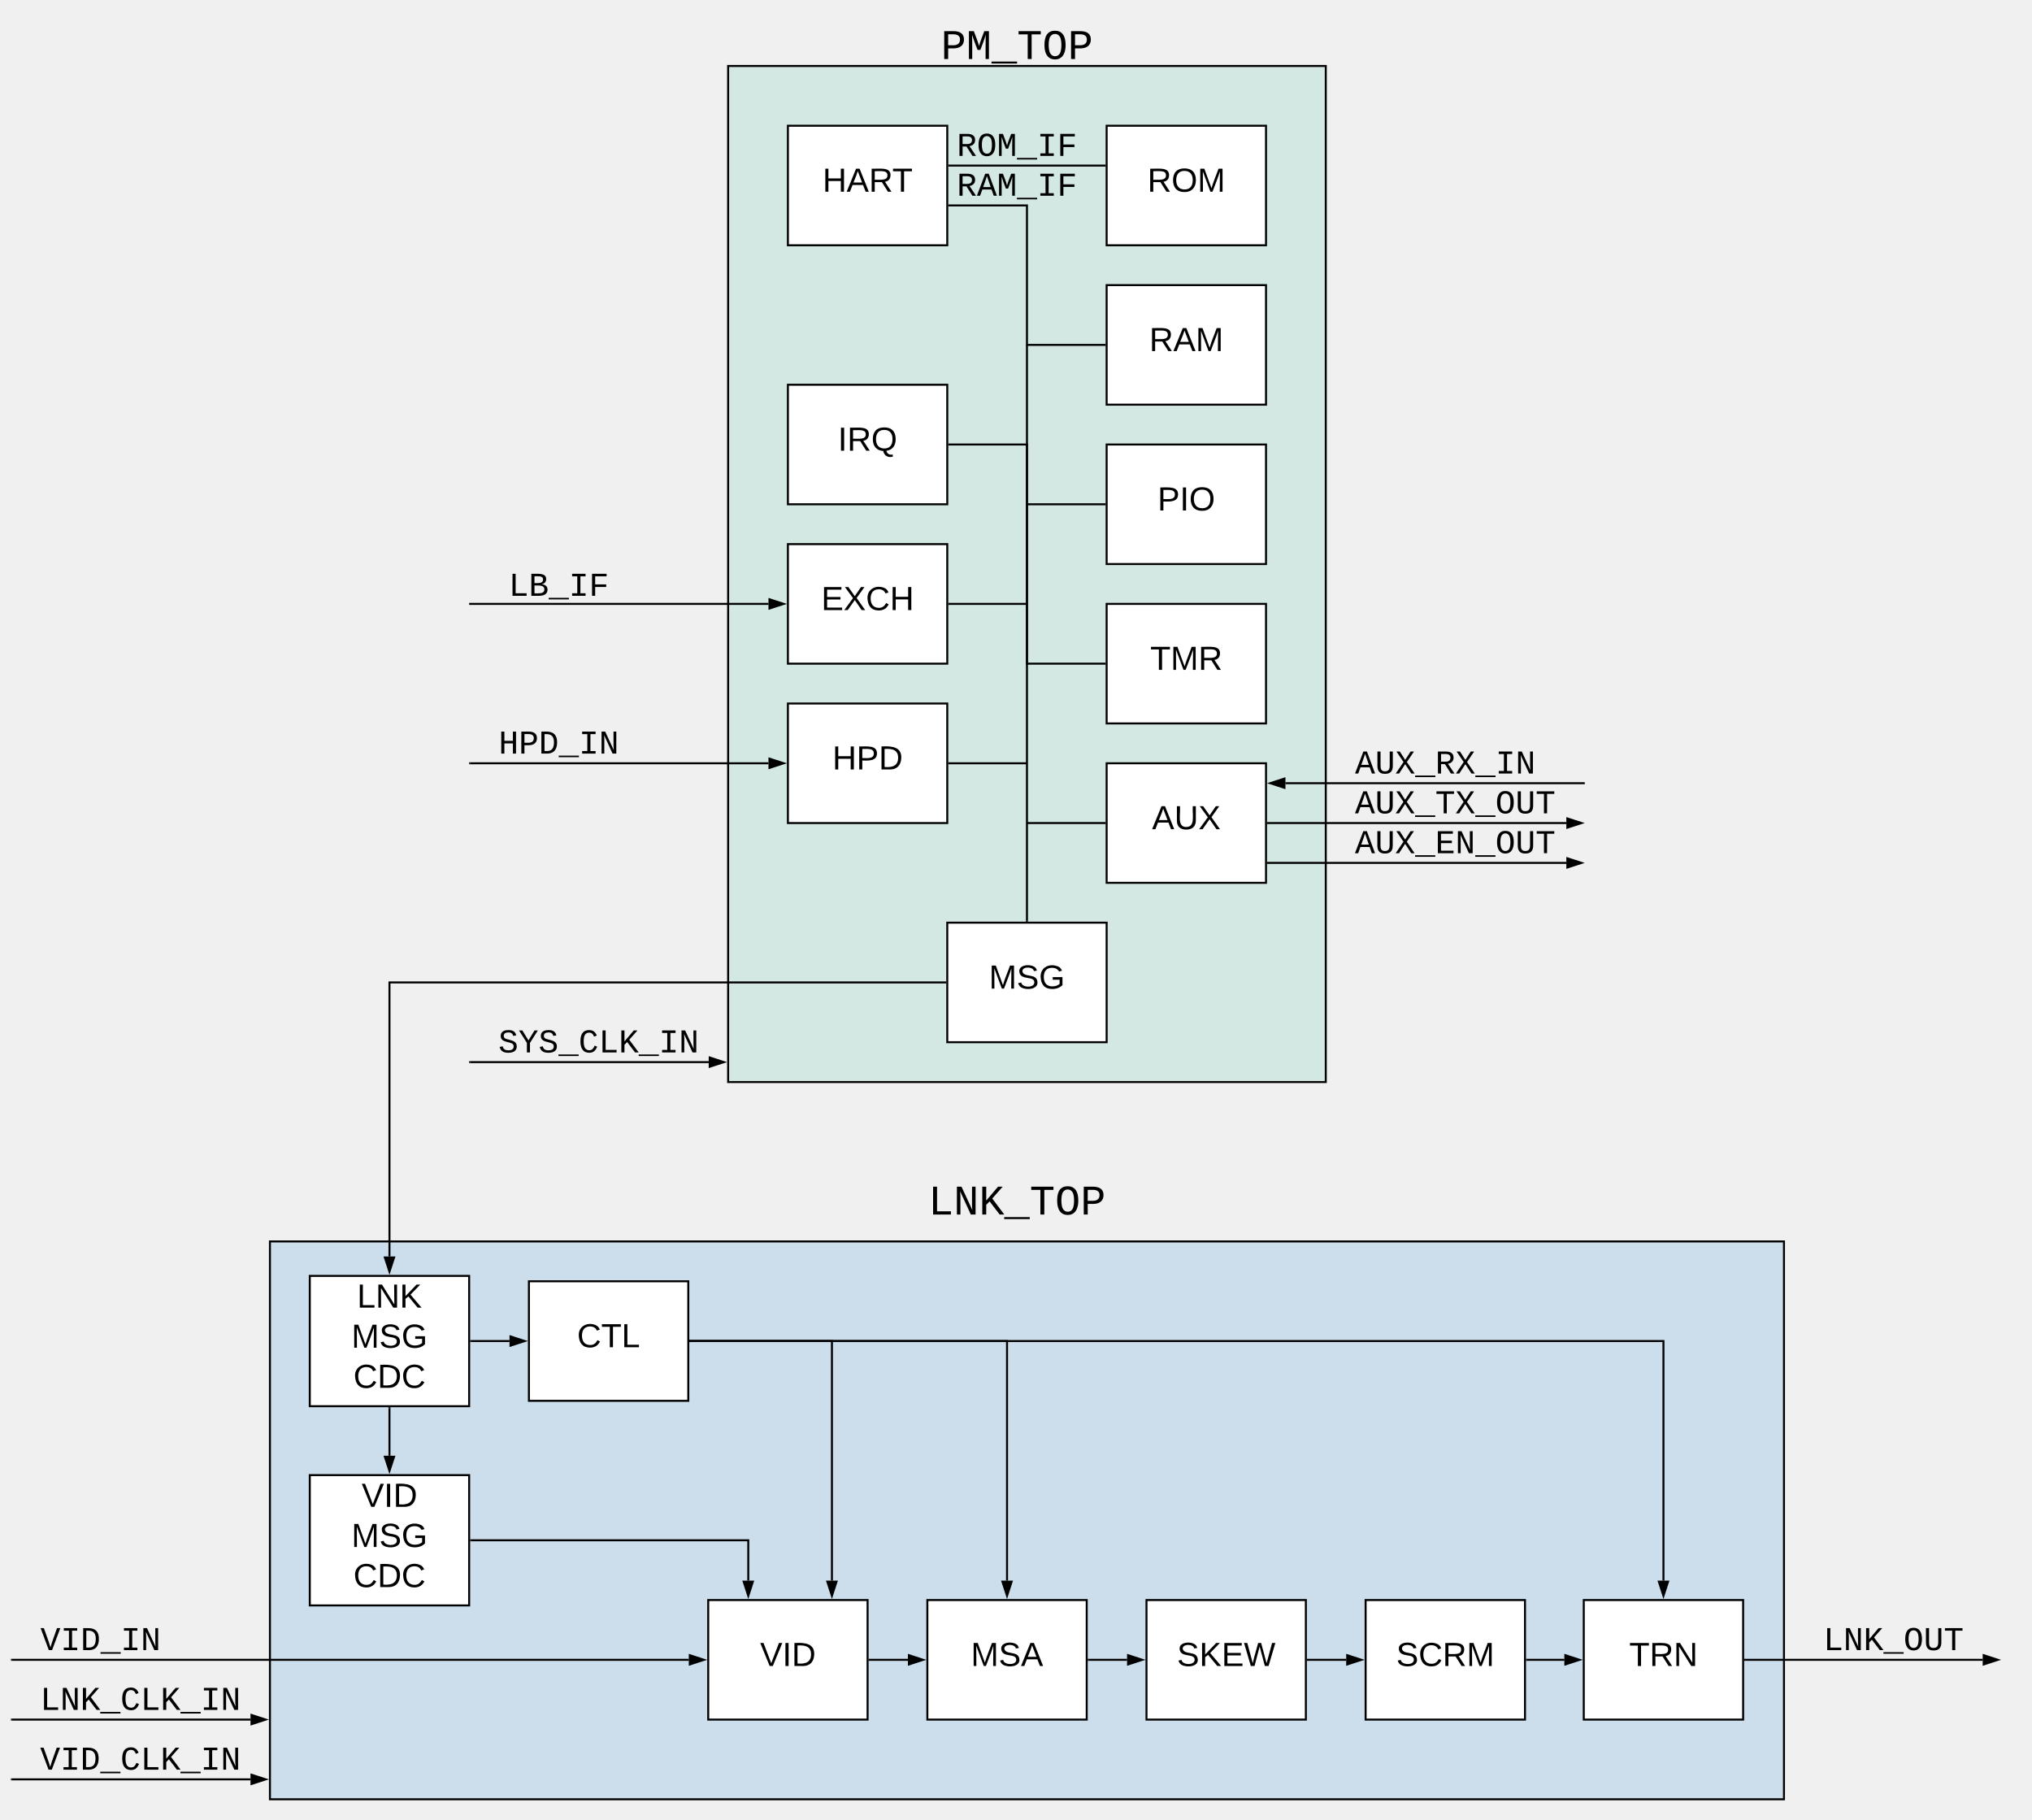
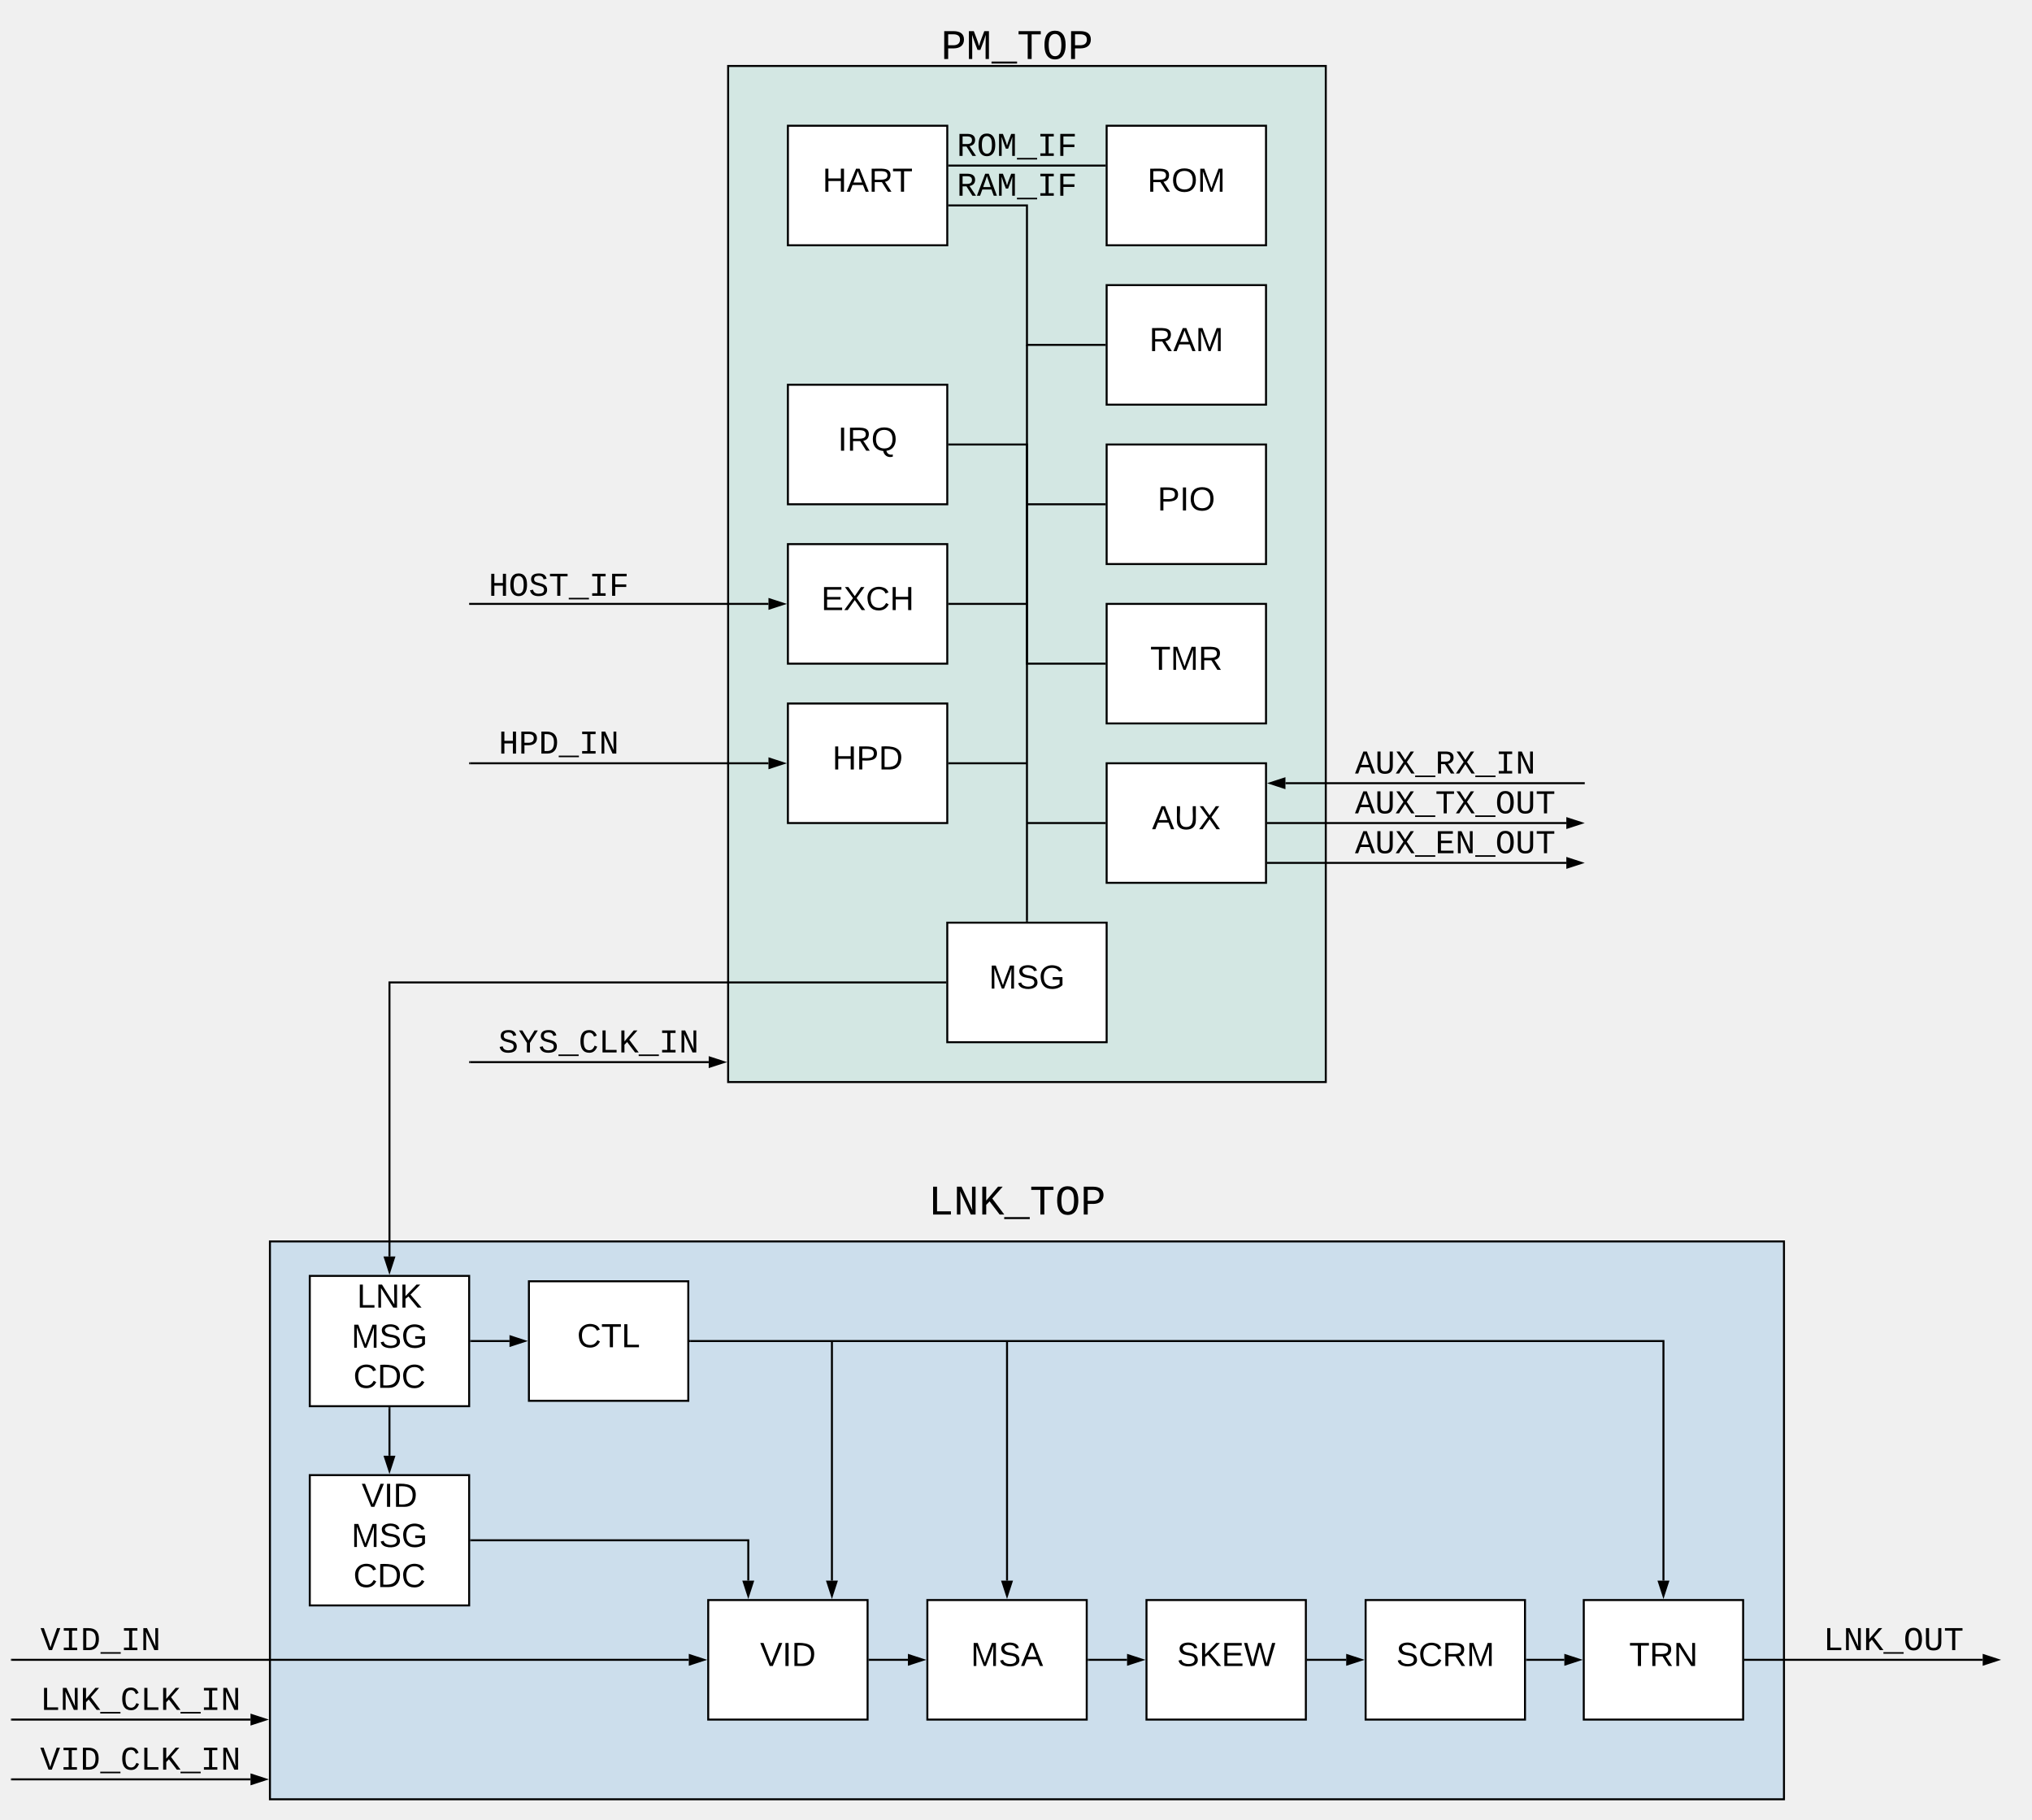
<svg xmlns="http://www.w3.org/2000/svg" xmlns:ns1="lucid" xmlns:xlink="http://www.w3.org/1999/xlink" width="2040" height="1826.22">
  <g transform="translate(171 -73.77778)" ns1:page-tab-id="0_0">
    <path d="M560 140h600v1020H560z" stroke="#000" stroke-width="2" fill="#99d5ca" fill-opacity=".33" />
    <path d="M620 200h160v120H620z" stroke="#000" stroke-width="2" fill="#fff" />
    <use xlink:href="#a" transform="matrix(1,0,0,1,625,205) translate(29.79321 61.21944)" />
    <path d="M940 200h160v120H940z" stroke="#000" stroke-width="2" fill="#fff" />
    <use xlink:href="#b" transform="matrix(1,0,0,1,945,205) translate(35.94506 61.21944)" />
    <path d="M782 240h156" stroke="#000" stroke-width="2" fill="none" />
    <path d="M782.03 241H781v-2h1.03zM939 241h-1.03v-2H939z" stroke="#000" stroke-width=".05" />
    <path d="M940 360h160v120H940z" stroke="#000" stroke-width="2" fill="#fff" />
    <use xlink:href="#c" transform="matrix(1,0,0,1,945,365) translate(37.80926 61.21944)" />
    <path d="M782 280h78v140h78" stroke="#000" stroke-width="2" fill="none" />
    <path d="M782.03 281H781v-2h1.03zM939 421h-1.03v-2H939z" stroke="#000" stroke-width=".05" />
    <path d="M940 520h160v120H940z" stroke="#000" stroke-width="2" fill="#fff" />
    <use xlink:href="#d" transform="matrix(1,0,0,1,945,525) translate(46.10494 61.21944)" />
    <path d="M860 421v577M860 421.03V420" stroke="#000" stroke-width="2" fill="none" />
    <path d="M861 999h-2v-1.03h2z" stroke="#000" stroke-width=".05" />
    <path d="M940 680h160v120H940z" stroke="#000" stroke-width="2" fill="#fff" />
    <use xlink:href="#e" transform="matrix(1,0,0,1,945,685) translate(38.78796 61.21944)" />
    <path d="M780 1000h160v120H780z" stroke="#000" stroke-width="2" fill="#fff" />
    <use xlink:href="#f" transform="matrix(1,0,0,1,785,1005) translate(36.83056 61.21944)" />
    <path d="M620 460h160v120H620z" stroke="#000" stroke-width="2" fill="#fff" />
    <use xlink:href="#g" transform="matrix(1,0,0,1,625,465) translate(45.21944 61.21944)" />
    <path d="M620 620h160v120H620z" stroke="#000" stroke-width="2" fill="#fff" />
    <use xlink:href="#h" transform="matrix(1,0,0,1,625,625) translate(28.48827 61.21944)" />
    <path d="M782 520h78v220h78" stroke="#000" stroke-width="2" fill="none" />
    <path d="M782.03 521H781v-2h1.03zM939 741h-1.03v-2H939z" stroke="#000" stroke-width=".05" />
    <path d="M861 580h77M861.03 580H860" stroke="#000" stroke-width="2" fill="none" />
    <path d="M939 581h-1.03v-2H939z" stroke="#000" stroke-width=".05" />
    <path d="M800 198.22h100v43.56H800z" stroke="#000" stroke-opacity="0" stroke-width="2" fill="#fff" fill-opacity="0" />
    <use xlink:href="#i" transform="matrix(1,0,0,1,805,203.2222) translate(-15.40983 27.06011)" />
    <path d="M800 238.22h100v43.56H800z" stroke="#000" stroke-opacity="0" stroke-width="2" fill="#fff" fill-opacity="0" />
    <use xlink:href="#j" transform="matrix(1,0,0,1,805,243.2222) translate(-15.40983 27.06011)" />
    <path d="M782 680h77" stroke="#000" stroke-width="2" fill="none" />
    <path d="M782.03 681H781v-2h1.03z" stroke="#000" stroke-width=".05" />
    <path d="M858.97 680H860" stroke="#000" stroke-width="2" fill="none" />
    <path d="M800 93.78h100v52.44H800z" stroke="#000" stroke-opacity="0" stroke-width="2" fill="#fff" fill-opacity="0" />
    <use xlink:href="#k" transform="matrix(1,0,0,1,805,98.77778) translate(-31.41243 34.22504)" />
    <path d="M800 1253.78h100v52.44H800z" stroke="#000" stroke-opacity="0" stroke-width="2" fill="#fff" fill-opacity="0" />
    <use xlink:href="#l" transform="matrix(1,0,0,1,805,1258.778) translate(-44.14784 34.22504)" />
    <path d="M301 680h299.5M301.03 680H300" stroke="#000" stroke-width="2" fill="none" />
    <path d="M615.76 680l-14.26 4.64v-9.28z" stroke="#000" stroke-width="2" />
    <path d="M340 639.82h100v43.56H340z" stroke="#000" stroke-opacity="0" stroke-width="2" fill="#fff" fill-opacity="0" />
-     <use xlink:href="#m" transform="matrix(1,0,0,1,345,644.8222) translate(-5.341526 27.06011)" />
+     <use xlink:href="#m" transform="matrix(1,0,0,1,345,644.8222) translate(-25.47814 27.06011)" />
    <path d="M600.5 840H301" stroke="#000" stroke-width="2" fill="none" />
    <path d="M615.76 840l-14.26 4.64v-9.28z" stroke="#000" stroke-width="2" />
    <path d="M301.03 840H300" stroke="#000" stroke-width="2" fill="none" />
    <path d="M340 798.22h100v43.56H340z" stroke="#000" stroke-opacity="0" stroke-width="2" fill="#fff" fill-opacity="0" />
    <use xlink:href="#n" transform="matrix(1,0,0,1,345,803.2222) translate(-15.40983 27.06011)" />
    <path d="M1419 860h-299.5M1418.97 860h1.03" stroke="#000" stroke-width="2" fill="none" />
    <path d="M1104.24 860l14.26-4.64v9.28z" stroke="#000" stroke-width="2" />
    <path d="M1230 818.22h100v43.56h-100z" stroke="#000" stroke-opacity="0" stroke-width="2" fill="#fff" fill-opacity="0" />
    <use xlink:href="#o" transform="matrix(1,0,0,1,1235,823.2222) translate(-45.61475 27.06011)" />
    <path d="M1401.5 900H1102" stroke="#000" stroke-width="2" fill="none" />
    <path d="M1416.76 900l-14.26 4.64v-9.28z" stroke="#000" stroke-width="2" />
    <path d="M1102.03 901H1101v-2h1.03z" stroke="#000" stroke-width=".05" />
    <path d="M1240 858.22h100v43.56h-100z" stroke="#000" stroke-opacity="0" stroke-width="2" fill="#fff" fill-opacity="0" />
    <use xlink:href="#p" transform="matrix(1,0,0,1,1245,863.2222) translate(-55.68305 27.06011)" />
    <path d="M1401.5 940H1102" stroke="#000" stroke-width="2" fill="none" />
    <path d="M1416.76 940l-14.26 4.64v-9.28z" stroke="#000" stroke-width="2" />
    <path d="M1102.03 941H1101v-2h1.03z" stroke="#000" stroke-width=".05" />
    <path d="M1240 898.22h100v43.56h-100z" stroke="#000" stroke-opacity="0" stroke-width="2" fill="#fff" fill-opacity="0" />
    <use xlink:href="#q" transform="matrix(1,0,0,1,1245,903.2222) translate(-55.68305 27.06011)" />
    <path d="M940 840h160v120H940z" stroke="#000" stroke-width="2" fill="#fff" />
    <use xlink:href="#r" transform="matrix(1,0,0,1,945,845) translate(40.55895 61.21944)" />
    <path d="M620 780h160v120H620z" stroke="#000" stroke-width="2" fill="#fff" />
    <use xlink:href="#s" transform="matrix(1,0,0,1,625,785) translate(39.67346 61.21944)" />
    <path d="M861 900h77M861.03 900H860" stroke="#000" stroke-width="2" fill="none" />
    <path d="M939 901h-1.03v-2H939z" stroke="#000" stroke-width=".05" />
    <path d="M782 840h77" stroke="#000" stroke-width="2" fill="none" />
    <path d="M782.03 841H781v-2h1.03z" stroke="#000" stroke-width=".05" />
    <path d="M858.97 840H860" stroke="#000" stroke-width="2" fill="none" />
    <path d="M100 1320h1520v560H100z" stroke="#000" stroke-width="2" fill="#83bbe5" fill-opacity=".33" />
    <path d="M1419 1680h160v120h-160z" stroke="#000" stroke-width="2" fill="#fff" />
    <use xlink:href="#t" transform="matrix(1,0,0,1,1424,1685) translate(40.65216 61.21944)" />
    <path d="M1362 1740h37.5" stroke="#000" stroke-width="2" fill="none" />
    <path d="M1362.03 1741H1361v-2h1.03z" stroke="#000" stroke-width=".05" />
    <path d="M1414.76 1740l-14.26 4.64v-9.28z" stroke="#000" stroke-width="2" />
    <path d="M1581 1740h238.5" stroke="#000" stroke-width="2" fill="none" />
    <path d="M1581.03 1741H1580v-2h1.03z" stroke="#000" stroke-width=".05" />
    <path d="M1834.76 1740l-14.26 4.64v-9.28z" stroke="#000" stroke-width="2" />
    <path d="M1200 1680h160v120h-160z" stroke="#000" stroke-width="2" fill="#fff" />
    <use xlink:href="#u" transform="matrix(1,0,0,1,1205,1685) translate(25.73858 61.21944)" />
    <path d="M980 1680h160v120H980z" stroke="#000" stroke-width="2" fill="#fff" />
    <use xlink:href="#v" transform="matrix(1,0,0,1,985,1685) translate(25.64537 61.21944)" />
    <path d="M1142 1740h38.5" stroke="#000" stroke-width="2" fill="none" />
    <path d="M1142.03 1741H1141v-2h1.03z" stroke="#000" stroke-width=".05" />
    <path d="M1195.76 1740l-14.26 4.64v-9.28z" stroke="#000" stroke-width="2" />
    <path d="M760 1680h160v120H760z" stroke="#000" stroke-width="2" fill="#fff" />
    <use xlink:href="#w" transform="matrix(1,0,0,1,765,1685) translate(38.69475 61.21944)" />
    <path d="M922 1740h38.5" stroke="#000" stroke-width="2" fill="none" />
    <path d="M922.03 1741H921v-2h1.03z" stroke="#000" stroke-width=".05" />
    <path d="M975.76 1740l-14.26 4.64v-9.28z" stroke="#000" stroke-width="2" />
    <path d="M540 1680h160v120H540z" stroke="#000" stroke-width="2" fill="#fff" />
    <use xlink:href="#x" transform="matrix(1,0,0,1,545,1685) translate(47.08364 61.21944)" />
    <path d="M702 1740h38.5" stroke="#000" stroke-width="2" fill="none" />
    <path d="M702.03 1741H701v-2h1.03z" stroke="#000" stroke-width=".05" />
    <path d="M755.76 1740l-14.26 4.64v-9.28z" stroke="#000" stroke-width="2" />
    <path d="M360 1360h160v120H360z" stroke="#000" stroke-width="2" fill="#fff" />
    <use xlink:href="#y" transform="matrix(1,0,0,1,365,1365) translate(43.40185 61.21944)" />
    <path d="M140 1354.6h160v130.8H140z" stroke="#000" stroke-width="2" fill="#fff" />
    <use xlink:href="#z" transform="matrix(1,0,0,1,145,1359.6) translate(42.42315 26.84444)" />
    <use xlink:href="#A" transform="matrix(1,0,0,1,145,1359.6) translate(36.83056 67.11111)" />
    <use xlink:href="#B" transform="matrix(1,0,0,1,145,1359.6) translate(38.78796 107.3778)" />
    <path d="M302 1420h38.5" stroke="#000" stroke-width="2" fill="none" />
    <path d="M302.03 1421H301v-2h1.03z" stroke="#000" stroke-width=".05" />
    <path d="M355.76 1420l-14.26 4.64v-9.28z" stroke="#000" stroke-width="2" />
    <path d="M140 1554.6h160v130.8H140z" stroke="#000" stroke-width="2" fill="#fff" />
    <use xlink:href="#C" transform="matrix(1,0,0,1,145,1559.6) translate(47.08364 26.84444)" />
    <use xlink:href="#A" transform="matrix(1,0,0,1,145,1559.6) translate(36.83056 67.11111)" />
    <use xlink:href="#B" transform="matrix(1,0,0,1,145,1559.6) translate(38.78796 107.3778)" />
-     <path d="M522 1420h142.2v240.5" stroke="#000" stroke-width="2" fill="none" />
-     <path d="M522.03 1421H521v-2h1.03z" stroke="#000" stroke-width=".05" />
+     <path d="M664.2 1421v239.5M664.2 1421.03V1420" stroke="#000" stroke-width="2" fill="none" />
    <path d="M664.2 1675.76l-4.63-14.26h9.27z" stroke="#000" stroke-width="2" />
-     <path d="M840 1660.5V1420H522" stroke="#000" stroke-width="2" fill="none" />
+     <path d="M840 1660.5V1421" stroke="#000" stroke-width="2" fill="none" />
    <path d="M840 1675.76l-4.64-14.26h9.28z" stroke="#000" stroke-width="2" />
-     <path d="M522.03 1421H521v-2h1.03z" stroke="#000" stroke-width=".05" />
-     <path d="M1499 1660.5V1420H522" stroke="#000" stroke-width="2" fill="none" />
+     <path d="M840 1421.03V1420M1499 1660.5V1420H522" stroke="#000" stroke-width="2" fill="none" />
    <path d="M1499 1675.76l-4.64-14.26h9.28z" stroke="#000" stroke-width="2" />
    <path d="M522.03 1421H521v-2h1.03z" stroke="#000" stroke-width=".05" />
    <path d="M302 1620h278.23v40.5" stroke="#000" stroke-width="2" fill="none" />
    <path d="M302.03 1621H301v-2h1.03z" stroke="#000" stroke-width=".05" />
    <path d="M580.23 1675.76l-4.64-14.26h9.26z" stroke="#000" stroke-width="2" />
    <path d="M778 1060H220v275.1" stroke="#000" stroke-width="2" fill="none" />
    <path d="M779 1061h-1.03v-2H779z" stroke="#000" stroke-width=".05" />
    <path d="M220 1350.36l-4.64-14.26h9.28z" stroke="#000" stroke-width="2" />
    <path d="M220 1487.4v47.7" stroke="#000" stroke-width="2" fill="none" />
    <path d="M221 1487.43h-2v-1.03h2z" stroke="#000" stroke-width=".05" />
    <path d="M220 1550.36l-4.64-14.26h9.28z" stroke="#000" stroke-width="2" />
    <path d="M1680 1698.22h100v43.56h-100z" stroke="#000" stroke-opacity="0" stroke-width="2" fill="#fff" fill-opacity="0" />
    <use xlink:href="#D" transform="matrix(1,0,0,1,1685,1703.222) translate(-25.47814 27.06011)" />
    <path d="M520.5 1740H-159" stroke="#000" stroke-width="2" fill="none" />
    <path d="M535.76 1740l-14.26 4.64v-9.28z" stroke="#000" stroke-width="2" />
    <path d="M-158.97 1740H-160" stroke="#000" stroke-width="2" fill="none" />
    <path d="M-120 1698.22h100v43.56h-100z" stroke="#000" stroke-opacity="0" stroke-width="2" fill="#fff" fill-opacity="0" />
    <use xlink:href="#E" transform="matrix(1,0,0,1,-115,1703.222) translate(-15.40983 27.06011)" />
    <path d="M80.5 1800H-159" stroke="#000" stroke-width="2" fill="none" />
    <path d="M95.76 1800l-14.26 4.64v-9.28z" stroke="#000" stroke-width="2" />
    <path d="M-158.97 1800H-160M80.5 1860H-159" stroke="#000" stroke-width="2" fill="none" />
    <path d="M95.76 1860l-14.26 4.64v-9.28z" stroke="#000" stroke-width="2" />
    <path d="M-158.97 1860H-160" stroke="#000" stroke-width="2" fill="none" />
    <path d="M-80 1758.22H20v43.56H-80z" stroke="#000" stroke-opacity="0" stroke-width="2" fill="#fff" fill-opacity="0" />
    <use xlink:href="#F" transform="matrix(1,0,0,1,-75,1763.222) translate(-55.68305 27.06011)" />
    <path d="M-80 1818.22H20v43.56H-80z" stroke="#000" stroke-opacity="0" stroke-width="2" fill="#fff" fill-opacity="0" />
    <use xlink:href="#G" transform="matrix(1,0,0,1,-75,1823.222) translate(-55.68305 27.06011)" />
    <path d="M540.5 1140H301" stroke="#000" stroke-width="2" fill="none" />
    <path d="M555.76 1140l-14.26 4.64v-9.28z" stroke="#000" stroke-width="2" />
    <path d="M301.03 1140H300" stroke="#000" stroke-width="2" fill="none" />
    <path d="M380 1098.22h100v43.56H380z" stroke="#000" stroke-opacity="0" stroke-width="2" fill="#fff" fill-opacity="0" />
    <g>
      <use xlink:href="#H" transform="matrix(1,0,0,1,385,1103.222) translate(-55.68305 27.06011)" />
    </g>
    <defs>
      <path d="M197 0v-115H63V0H30v-248h33v105h134v-105h34V0h-34" id="I" />
      <path d="M205 0l-28-72H64L36 0H1l101-248h38L239 0h-34zm-38-99l-47-123c-12 45-31 82-46 123h93" id="J" />
      <path d="M233-177c-1 41-23 64-60 70L243 0h-38l-65-103H63V0H30v-248c88 3 205-21 203 71zM63-129c60-2 137 13 137-47 0-61-80-42-137-45v92" id="K" />
      <path d="M127-220V0H93v-220H8v-28h204v28h-85" id="L" />
      <g id="a">
        <use transform="matrix(0.09320988,0,0,0.09320988,0,0)" xlink:href="#I" />
        <use transform="matrix(0.09320988,0,0,0.09320988,24.14136,0)" xlink:href="#J" />
        <use transform="matrix(0.09320988,0,0,0.09320988,46.51173,0)" xlink:href="#K" />
        <use transform="matrix(0.09320988,0,0,0.09320988,70.00062,0)" xlink:href="#L" />
      </g>
      <path d="M140-251c81 0 123 46 123 126C263-46 219 4 140 4 59 4 17-45 17-125s42-126 123-126zm0 227c63 0 89-41 89-101s-29-99-89-99c-61 0-89 39-89 99S79-25 140-24" id="M" />
      <path d="M240 0l2-218c-23 76-54 145-80 218h-23L58-218 59 0H30v-248h44l77 211c21-75 51-140 76-211h43V0h-30" id="N" />
      <g id="b">
        <use transform="matrix(0.09320988,0,0,0.09320988,0,0)" xlink:href="#K" />
        <use transform="matrix(0.09320988,0,0,0.09320988,24.14136,0)" xlink:href="#M" />
        <use transform="matrix(0.09320988,0,0,0.09320988,50.24012,0)" xlink:href="#N" />
      </g>
      <g id="c">
        <use transform="matrix(0.09320988,0,0,0.09320988,0,0)" xlink:href="#K" />
        <use transform="matrix(0.09320988,0,0,0.09320988,24.14136,0)" xlink:href="#J" />
        <use transform="matrix(0.09320988,0,0,0.09320988,46.51173,0)" xlink:href="#N" />
      </g>
      <path d="M30-248c87 1 191-15 191 75 0 78-77 80-158 76V0H30v-248zm33 125c57 0 124 11 124-50 0-59-68-47-124-48v98" id="O" />
      <path d="M33 0v-248h34V0H33" id="P" />
      <g id="d">
        <use transform="matrix(0.09320988,0,0,0.09320988,0,0)" xlink:href="#O" />
        <use transform="matrix(0.09320988,0,0,0.09320988,22.37037,0)" xlink:href="#P" />
        <use transform="matrix(0.09320988,0,0,0.09320988,31.69136,0)" xlink:href="#M" />
      </g>
      <g id="e">
        <use transform="matrix(0.09320988,0,0,0.09320988,0,0)" xlink:href="#L" />
        <use transform="matrix(0.09320988,0,0,0.09320988,20.41296,0)" xlink:href="#N" />
        <use transform="matrix(0.09320988,0,0,0.09320988,48.28272,0)" xlink:href="#K" />
      </g>
      <path d="M185-189c-5-48-123-54-124 2 14 75 158 14 163 119 3 78-121 87-175 55-17-10-28-26-33-46l33-7c5 56 141 63 141-1 0-78-155-14-162-118-5-82 145-84 179-34 5 7 8 16 11 25" id="Q" />
      <path d="M143 4C61 4 22-44 18-125c-5-107 100-154 193-111 17 8 29 25 37 43l-32 9c-13-25-37-40-76-40-61 0-88 39-88 99 0 61 29 100 91 101 35 0 62-11 79-27v-45h-74v-28h105v86C228-13 192 4 143 4" id="R" />
      <g id="f">
        <use transform="matrix(0.09320988,0,0,0.09320988,0,0)" xlink:href="#N" />
        <use transform="matrix(0.09320988,0,0,0.09320988,27.86975,0)" xlink:href="#Q" />
        <use transform="matrix(0.09320988,0,0,0.09320988,50.24012,0)" xlink:href="#R" />
      </g>
      <path d="M140-251c81 0 123 46 123 126C263-53 228-8 163 1c7 30 30 48 69 40v23c-55 16-95-15-103-61C56-3 17-48 17-125c0-80 42-126 123-126zm0 227c63 0 89-41 89-101s-29-99-89-99c-61 0-89 39-89 99S79-25 140-24" id="S" />
      <g id="g">
        <use transform="matrix(0.09320988,0,0,0.09320988,0,0)" xlink:href="#P" />
        <use transform="matrix(0.09320988,0,0,0.09320988,9.320988,0)" xlink:href="#K" />
        <use transform="matrix(0.09320988,0,0,0.09320988,33.46235,0)" xlink:href="#S" />
      </g>
      <path d="M30 0v-248h187v28H63v79h144v27H63v87h162V0H30" id="T" />
      <path d="M195 0l-74-108L45 0H8l94-129-87-119h37l69 98 67-98h37l-84 118L233 0h-38" id="U" />
      <path d="M212-179c-10-28-35-45-73-45-59 0-87 40-87 99 0 60 29 101 89 101 43 0 62-24 78-52l27 14C228-24 195 4 139 4 59 4 22-46 18-125c-6-104 99-153 187-111 19 9 31 26 39 46" id="V" />
      <g id="h">
        <use transform="matrix(0.09320988,0,0,0.09320988,0,0)" xlink:href="#T" />
        <use transform="matrix(0.09320988,0,0,0.09320988,22.37037,0)" xlink:href="#U" />
        <use transform="matrix(0.09320988,0,0,0.09320988,44.74074,0)" xlink:href="#V" />
        <use transform="matrix(0.09320988,0,0,0.09320988,68.8821,0)" xlink:href="#I" />
      </g>
      <path d="M1121-976c0 225-142 341-344 379L1177 0H957L591-575H353V0H162v-1349h482c281 3 477 100 477 373zM633-726c181-1 296-73 296-247 0-149-101-223-304-223H353v470h280" id="W" />
      <path d="M102-681c0-398 126-689 513-689 165 0 291 58 379 174s132 287 132 515c-1 318-88 554-298 657-123 61-317 58-438-3-206-104-288-341-288-654zm749 406c94-160 97-656-5-807-57-85-130-132-231-132-104 0-178 47-234 132-101 153-99 655 1 809 57 89 130 138 232 138 109 0 184-49 237-140" id="X" />
      <path d="M285-1169c8 382 2 780 4 1169H129v-1349h237c86 239 188 461 253 720 69-258 169-481 255-720h225V0H937c2-390-5-788 6-1169-75 255-170 488-259 729H547c-90-240-185-475-262-729" id="Y" />
      <path d="M-5 220v-96h1238v96H-5" id="Z" />
      <path d="M202-1349h823v156H709v1037h316V0H202v-156h316v-1037H202v-156" id="aa" />
      <path d="M385-1193v494h676v158H385V0H194v-1349h891v156H385" id="ab" />
      <g id="i">
        <use transform="matrix(0.01638455,0,0,0.01638455,0,0)" xlink:href="#W" />
        <use transform="matrix(0.01638455,0,0,0.01638455,20.13661,0)" xlink:href="#X" />
        <use transform="matrix(0.01638455,0,0,0.01638455,40.27322,0)" xlink:href="#Y" />
        <use transform="matrix(0.01638455,0,0,0.01638455,60.40983,0)" xlink:href="#Z" />
        <use transform="matrix(0.01638455,0,0,0.01638455,80.54644,0)" xlink:href="#aa" />
        <use transform="matrix(0.01638455,0,0,0.01638455,100.6831,0)" xlink:href="#ab" />
      </g>
      <path d="M1034 0L896-382H333L196 0H0l510-1349h217L1228 0h-194zM847-531c-77-225-157-447-231-674-69 231-154 451-232 674h463" id="ac" />
      <g id="j">
        <use transform="matrix(0.01638455,0,0,0.01638455,0,0)" xlink:href="#W" />
        <use transform="matrix(0.01638455,0,0,0.01638455,20.13661,0)" xlink:href="#ac" />
        <use transform="matrix(0.01638455,0,0,0.01638455,40.27322,0)" xlink:href="#Y" />
        <use transform="matrix(0.01638455,0,0,0.01638455,60.40983,0)" xlink:href="#Z" />
        <use transform="matrix(0.01638455,0,0,0.01638455,80.54644,0)" xlink:href="#aa" />
        <use transform="matrix(0.01638455,0,0,0.01638455,100.6831,0)" xlink:href="#ab" />
      </g>
      <path d="M622-1349c296 4 497 117 497 404 0 282-193 424-485 431H353V0H162v-1349h460zm-15 684c195-3 320-88 320-277 0-184-129-255-328-254H353v531h254" id="ad" />
      <path d="M709-1193V0H519v-1193H76v-156h1076v156H709" id="ae" />
      <g id="k">
        <use transform="matrix(0.02072483,0,0,0.02072483,0,0)" xlink:href="#ad" />
        <use transform="matrix(0.02072483,0,0,0.02072483,25.47081,0)" xlink:href="#Y" />
        <use transform="matrix(0.02072483,0,0,0.02072483,50.94162,0)" xlink:href="#Z" />
        <use transform="matrix(0.02072483,0,0,0.02072483,76.41243,0)" xlink:href="#ae" />
        <use transform="matrix(0.02072483,0,0,0.02072483,101.8832,0)" xlink:href="#X" />
        <use transform="matrix(0.02072483,0,0,0.02072483,127.3541,0)" xlink:href="#ad" />
      </g>
      <path d="M237 0v-1349h191v1193h672V0H237" id="af" />
      <path d="M912-211c-10-84-18-177-18-274v-864h172V0H836L316-1130c7 79 16 167 16 254V0H162v-1349h222" id="ag" />
      <path d="M1003 0L516-638 353-469V0H162v-1349h191v673l572-673h225L646-777 1227 0h-224" id="ah" />
      <g id="l">
        <use transform="matrix(0.02072483,0,0,0.02072483,0,0)" xlink:href="#af" />
        <use transform="matrix(0.02072483,0,0,0.02072483,25.47081,0)" xlink:href="#ag" />
        <use transform="matrix(0.02072483,0,0,0.02072483,50.94162,0)" xlink:href="#ah" />
        <use transform="matrix(0.02072483,0,0,0.02072483,76.41243,0)" xlink:href="#Z" />
        <use transform="matrix(0.02072483,0,0,0.02072483,101.8832,0)" xlink:href="#ae" />
        <use transform="matrix(0.02072483,0,0,0.02072483,127.3541,0)" xlink:href="#X" />
        <use transform="matrix(0.02072483,0,0,0.02072483,152.8249,0)" xlink:href="#ad" />
      </g>
-       <path d="M802-711c201 25 350 118 350 331C1152-95 921 0 634 0H162v-1349c401 9 908-74 908 327 0 184-111 275-268 311zm-224-69c174-2 300-51 300-218 0-163-124-198-302-198H353v416h225zM353-153c281-2 612 44 606-244-5-271-329-233-606-234v478" id="ai" />
+       <path d="M875 0v-623H353V0H162v-1349h191v566h522v-566h191V0H875" id="ai" />
+       <path d="M614-1226c-167 1-283 53-283 213 0 183 186 193 334 234 230 63 463 120 463 409 0 286-219 387-518 390C309 23 131-98 79-338l185-37c34 165 149 248 351 246 184-2 324-58 324-238 0-203-207-221-372-266-210-57-422-111-422-377 0-267 201-356 470-360 279-5 430 101 480 324l-188 33c-28-141-121-215-293-213" id="aj" />
      <g id="m">
-         <use transform="matrix(0.01638455,0,0,0.01638455,0,0)" xlink:href="#af" />
-         <use transform="matrix(0.01638455,0,0,0.01638455,20.13661,0)" xlink:href="#ai" />
-         <use transform="matrix(0.01638455,0,0,0.01638455,40.27322,0)" xlink:href="#Z" />
-         <use transform="matrix(0.01638455,0,0,0.01638455,60.40983,0)" xlink:href="#aa" />
-         <use transform="matrix(0.01638455,0,0,0.01638455,80.54644,0)" xlink:href="#ab" />
-       </g>
-       <path d="M875 0v-623H353V0H162v-1349h191v566h522v-566h191V0H875" id="aj" />
+         <use transform="matrix(0.01638455,0,0,0.01638455,0,0)" xlink:href="#ai" />
+         <use transform="matrix(0.01638455,0,0,0.01638455,20.13661,0)" xlink:href="#X" />
+         <use transform="matrix(0.01638455,0,0,0.01638455,40.27322,0)" xlink:href="#aj" />
+         <use transform="matrix(0.01638455,0,0,0.01638455,60.40983,0)" xlink:href="#ae" />
+         <use transform="matrix(0.01638455,0,0,0.01638455,80.54644,0)" xlink:href="#Z" />
+         <use transform="matrix(0.01638455,0,0,0.01638455,100.6831,0)" xlink:href="#aa" />
+         <use transform="matrix(0.01638455,0,0,0.01638455,120.8197,0)" xlink:href="#ab" />
+       </g>
      <path d="M473-1349c438-1 655 221 652 661C1122-268 945-8 532 0H162v-1349h311zm42 1193c308-4 416-205 418-532 2-330-131-509-459-505H353v1037h162" id="ak" />
      <g id="n">
-         <use transform="matrix(0.01638455,0,0,0.01638455,0,0)" xlink:href="#aj" />
+         <use transform="matrix(0.01638455,0,0,0.01638455,0,0)" xlink:href="#ai" />
        <use transform="matrix(0.01638455,0,0,0.01638455,20.13661,0)" xlink:href="#ad" />
        <use transform="matrix(0.01638455,0,0,0.01638455,40.27322,0)" xlink:href="#ak" />
        <use transform="matrix(0.01638455,0,0,0.01638455,60.40983,0)" xlink:href="#Z" />
        <use transform="matrix(0.01638455,0,0,0.01638455,80.54644,0)" xlink:href="#aa" />
        <use transform="matrix(0.01638455,0,0,0.01638455,100.6831,0)" xlink:href="#ag" />
      </g>
      <path d="M604-135c236 0 291-142 291-376v-838h190v859c5 340-142 510-480 510-326 0-463-164-463-492v-877h191v851c-3 222 46 363 271 363" id="al" />
      <path d="M614-836l333-513h205L717-705 1193 0H988L614-573 241 0H36l476-705-435-644h205" id="am" />
      <g id="o">
        <use transform="matrix(0.01638455,0,0,0.01638455,0,0)" xlink:href="#ac" />
        <use transform="matrix(0.01638455,0,0,0.01638455,20.13661,0)" xlink:href="#al" />
        <use transform="matrix(0.01638455,0,0,0.01638455,40.27322,0)" xlink:href="#am" />
        <use transform="matrix(0.01638455,0,0,0.01638455,60.40983,0)" xlink:href="#Z" />
        <use transform="matrix(0.01638455,0,0,0.01638455,80.54644,0)" xlink:href="#W" />
        <use transform="matrix(0.01638455,0,0,0.01638455,100.6831,0)" xlink:href="#am" />
        <use transform="matrix(0.01638455,0,0,0.01638455,120.8197,0)" xlink:href="#Z" />
        <use transform="matrix(0.01638455,0,0,0.01638455,140.9563,0)" xlink:href="#aa" />
        <use transform="matrix(0.01638455,0,0,0.01638455,161.0929,0)" xlink:href="#ag" />
      </g>
      <g id="p">
        <use transform="matrix(0.01638455,0,0,0.01638455,0,0)" xlink:href="#ac" />
        <use transform="matrix(0.01638455,0,0,0.01638455,20.13661,0)" xlink:href="#al" />
        <use transform="matrix(0.01638455,0,0,0.01638455,40.27322,0)" xlink:href="#am" />
        <use transform="matrix(0.01638455,0,0,0.01638455,60.40983,0)" xlink:href="#Z" />
        <use transform="matrix(0.01638455,0,0,0.01638455,80.54644,0)" xlink:href="#ae" />
        <use transform="matrix(0.01638455,0,0,0.01638455,100.6831,0)" xlink:href="#am" />
        <use transform="matrix(0.01638455,0,0,0.01638455,120.8197,0)" xlink:href="#Z" />
        <use transform="matrix(0.01638455,0,0,0.01638455,140.9563,0)" xlink:href="#X" />
        <use transform="matrix(0.01638455,0,0,0.01638455,161.0929,0)" xlink:href="#al" />
        <use transform="matrix(0.01638455,0,0,0.01638455,181.2295,0)" xlink:href="#ae" />
      </g>
      <path d="M162 0v-1349h919v156H353v422h668v154H353v461h769V0H162" id="an" />
      <g id="q">
        <use transform="matrix(0.01638455,0,0,0.01638455,0,0)" xlink:href="#ac" />
        <use transform="matrix(0.01638455,0,0,0.01638455,20.13661,0)" xlink:href="#al" />
        <use transform="matrix(0.01638455,0,0,0.01638455,40.27322,0)" xlink:href="#am" />
        <use transform="matrix(0.01638455,0,0,0.01638455,60.40983,0)" xlink:href="#Z" />
        <use transform="matrix(0.01638455,0,0,0.01638455,80.54644,0)" xlink:href="#an" />
        <use transform="matrix(0.01638455,0,0,0.01638455,100.6831,0)" xlink:href="#ag" />
        <use transform="matrix(0.01638455,0,0,0.01638455,120.8197,0)" xlink:href="#Z" />
        <use transform="matrix(0.01638455,0,0,0.01638455,140.9563,0)" xlink:href="#X" />
        <use transform="matrix(0.01638455,0,0,0.01638455,161.0929,0)" xlink:href="#al" />
        <use transform="matrix(0.01638455,0,0,0.01638455,181.2295,0)" xlink:href="#ae" />
      </g>
      <path d="M232-93c-1 65-40 97-104 97C67 4 28-28 28-90v-158h33c8 89-33 224 67 224 102 0 64-133 71-224h33v155" id="ao" />
      <g id="r">
        <use transform="matrix(0.09320988,0,0,0.09320988,0,0)" xlink:href="#J" />
        <use transform="matrix(0.09320988,0,0,0.09320988,22.37037,0)" xlink:href="#ao" />
        <use transform="matrix(0.09320988,0,0,0.09320988,46.51173,0)" xlink:href="#U" />
      </g>
      <path d="M30-248c118-7 216 8 213 122C240-48 200 0 122 0H30v-248zM63-27c89 8 146-16 146-99s-60-101-146-95v194" id="ap" />
      <g id="s">
        <use transform="matrix(0.09320988,0,0,0.09320988,0,0)" xlink:href="#I" />
        <use transform="matrix(0.09320988,0,0,0.09320988,24.14136,0)" xlink:href="#O" />
        <use transform="matrix(0.09320988,0,0,0.09320988,46.51173,0)" xlink:href="#ap" />
      </g>
      <path d="M190 0L58-211 59 0H30v-248h39L202-35l-2-213h31V0h-41" id="aq" />
      <g id="t">
        <use transform="matrix(0.09320988,0,0,0.09320988,0,0)" xlink:href="#L" />
        <use transform="matrix(0.09320988,0,0,0.09320988,20.41296,0)" xlink:href="#K" />
        <use transform="matrix(0.09320988,0,0,0.09320988,44.55432,0)" xlink:href="#aq" />
      </g>
      <g id="u">
        <use transform="matrix(0.09320988,0,0,0.09320988,0,0)" xlink:href="#Q" />
        <use transform="matrix(0.09320988,0,0,0.09320988,22.37037,0)" xlink:href="#V" />
        <use transform="matrix(0.09320988,0,0,0.09320988,46.51173,0)" xlink:href="#K" />
        <use transform="matrix(0.09320988,0,0,0.09320988,70.65309,0)" xlink:href="#N" />
      </g>
      <path d="M194 0L95-120 63-95V0H30v-248h33v124l119-124h40L117-140 236 0h-42" id="ar" />
      <path d="M266 0h-40l-56-210L115 0H75L2-248h35L96-30l15-64 43-154h32l59 218 59-218h35" id="as" />
      <g id="v">
        <use transform="matrix(0.09320988,0,0,0.09320988,0,0)" xlink:href="#Q" />
        <use transform="matrix(0.09320988,0,0,0.09320988,22.37037,0)" xlink:href="#ar" />
        <use transform="matrix(0.09320988,0,0,0.09320988,44.74074,0)" xlink:href="#T" />
        <use transform="matrix(0.09320988,0,0,0.09320988,67.11111,0)" xlink:href="#as" />
      </g>
      <g id="w">
        <use transform="matrix(0.09320988,0,0,0.09320988,0,0)" xlink:href="#N" />
        <use transform="matrix(0.09320988,0,0,0.09320988,27.86975,0)" xlink:href="#Q" />
        <use transform="matrix(0.09320988,0,0,0.09320988,50.24012,0)" xlink:href="#J" />
      </g>
      <path d="M137 0h-34L2-248h35l83 218 83-218h36" id="at" />
      <g id="x">
        <use transform="matrix(0.09320988,0,0,0.09320988,0,0)" xlink:href="#at" />
        <use transform="matrix(0.09320988,0,0,0.09320988,22.37037,0)" xlink:href="#P" />
        <use transform="matrix(0.09320988,0,0,0.09320988,31.69136,0)" xlink:href="#ap" />
      </g>
      <path d="M30 0v-248h33v221h125V0H30" id="au" />
      <g id="y">
        <use transform="matrix(0.09320988,0,0,0.09320988,0,0)" xlink:href="#V" />
        <use transform="matrix(0.09320988,0,0,0.09320988,24.14136,0)" xlink:href="#L" />
        <use transform="matrix(0.09320988,0,0,0.09320988,44.55432,0)" xlink:href="#au" />
      </g>
      <g id="z">
        <use transform="matrix(0.09320988,0,0,0.09320988,0,0)" xlink:href="#au" />
        <use transform="matrix(0.09320988,0,0,0.09320988,18.64198,0)" xlink:href="#aq" />
        <use transform="matrix(0.09320988,0,0,0.09320988,42.78333,0)" xlink:href="#ar" />
      </g>
      <g id="A">
        <use transform="matrix(0.09320988,0,0,0.09320988,0,0)" xlink:href="#N" />
        <use transform="matrix(0.09320988,0,0,0.09320988,27.86975,0)" xlink:href="#Q" />
        <use transform="matrix(0.09320988,0,0,0.09320988,50.24012,0)" xlink:href="#R" />
      </g>
      <g id="B">
        <use transform="matrix(0.09320988,0,0,0.09320988,0,0)" xlink:href="#V" />
        <use transform="matrix(0.09320988,0,0,0.09320988,24.14136,0)" xlink:href="#ap" />
        <use transform="matrix(0.09320988,0,0,0.09320988,48.28272,0)" xlink:href="#V" />
      </g>
      <g id="C">
        <use transform="matrix(0.09320988,0,0,0.09320988,0,0)" xlink:href="#at" />
        <use transform="matrix(0.09320988,0,0,0.09320988,22.37037,0)" xlink:href="#P" />
        <use transform="matrix(0.09320988,0,0,0.09320988,31.69136,0)" xlink:href="#ap" />
      </g>
      <g id="D">
        <use transform="matrix(0.01638455,0,0,0.01638455,0,0)" xlink:href="#af" />
        <use transform="matrix(0.01638455,0,0,0.01638455,20.13661,0)" xlink:href="#ag" />
        <use transform="matrix(0.01638455,0,0,0.01638455,40.27322,0)" xlink:href="#ah" />
        <use transform="matrix(0.01638455,0,0,0.01638455,60.40983,0)" xlink:href="#Z" />
        <use transform="matrix(0.01638455,0,0,0.01638455,80.54644,0)" xlink:href="#X" />
        <use transform="matrix(0.01638455,0,0,0.01638455,100.6831,0)" xlink:href="#al" />
        <use transform="matrix(0.01638455,0,0,0.01638455,120.8197,0)" xlink:href="#ae" />
      </g>
      <path d="M713 0H515L10-1349h201C345-955 498-579 615-168c116-411 269-787 402-1181h201" id="av" />
      <g id="E">
        <use transform="matrix(0.01638455,0,0,0.01638455,0,0)" xlink:href="#av" />
        <use transform="matrix(0.01638455,0,0,0.01638455,20.13661,0)" xlink:href="#aa" />
        <use transform="matrix(0.01638455,0,0,0.01638455,40.27322,0)" xlink:href="#ak" />
        <use transform="matrix(0.01638455,0,0,0.01638455,60.40983,0)" xlink:href="#Z" />
        <use transform="matrix(0.01638455,0,0,0.01638455,80.54644,0)" xlink:href="#aa" />
        <use transform="matrix(0.01638455,0,0,0.01638455,100.6831,0)" xlink:href="#ag" />
      </g>
      <path d="M650-1214c-281 0-336 244-336 533 0 295 60 546 347 546 188 0 263-142 322-282l159 65C1058-155 935 20 659 20c-401 0-546-295-546-701 0-407 135-689 536-689 264 0 391 146 466 335l-168 65c-47-129-127-244-297-244" id="aw" />
      <g id="F">
        <use transform="matrix(0.01638455,0,0,0.01638455,0,0)" xlink:href="#af" />
        <use transform="matrix(0.01638455,0,0,0.01638455,20.13661,0)" xlink:href="#ag" />
        <use transform="matrix(0.01638455,0,0,0.01638455,40.27322,0)" xlink:href="#ah" />
        <use transform="matrix(0.01638455,0,0,0.01638455,60.40983,0)" xlink:href="#Z" />
        <use transform="matrix(0.01638455,0,0,0.01638455,80.54644,0)" xlink:href="#aw" />
        <use transform="matrix(0.01638455,0,0,0.01638455,100.6831,0)" xlink:href="#af" />
        <use transform="matrix(0.01638455,0,0,0.01638455,120.8197,0)" xlink:href="#ah" />
        <use transform="matrix(0.01638455,0,0,0.01638455,140.9563,0)" xlink:href="#Z" />
        <use transform="matrix(0.01638455,0,0,0.01638455,161.0929,0)" xlink:href="#aa" />
        <use transform="matrix(0.01638455,0,0,0.01638455,181.2295,0)" xlink:href="#ag" />
      </g>
      <g id="G">
        <use transform="matrix(0.01638455,0,0,0.01638455,0,0)" xlink:href="#av" />
        <use transform="matrix(0.01638455,0,0,0.01638455,20.13661,0)" xlink:href="#aa" />
        <use transform="matrix(0.01638455,0,0,0.01638455,40.27322,0)" xlink:href="#ak" />
        <use transform="matrix(0.01638455,0,0,0.01638455,60.40983,0)" xlink:href="#Z" />
        <use transform="matrix(0.01638455,0,0,0.01638455,80.54644,0)" xlink:href="#aw" />
        <use transform="matrix(0.01638455,0,0,0.01638455,100.6831,0)" xlink:href="#af" />
        <use transform="matrix(0.01638455,0,0,0.01638455,120.8197,0)" xlink:href="#ah" />
        <use transform="matrix(0.01638455,0,0,0.01638455,140.9563,0)" xlink:href="#Z" />
        <use transform="matrix(0.01638455,0,0,0.01638455,161.0929,0)" xlink:href="#aa" />
        <use transform="matrix(0.01638455,0,0,0.01638455,181.2295,0)" xlink:href="#ag" />
      </g>
-       <path d="M614-1226c-167 1-283 53-283 213 0 183 186 193 334 234 230 63 463 120 463 409 0 286-219 387-518 390C309 23 131-98 79-338l185-37c34 165 149 248 351 246 184-2 324-58 324-238 0-203-207-221-372-266-210-57-422-111-422-377 0-267 201-356 470-360 279-5 430 101 480 324l-188 33c-28-141-121-215-293-213" id="ax" />
-       <path d="M708-584V0H520v-584L36-1349h205l374 611 372-611h205" id="ay" />
+       <path d="M708-584V0H520v-584L36-1349h205l374 611 372-611h205" id="ax" />
      <g id="H">
-         <use transform="matrix(0.01638455,0,0,0.01638455,0,0)" xlink:href="#ax" />
-         <use transform="matrix(0.01638455,0,0,0.01638455,20.13661,0)" xlink:href="#ay" />
-         <use transform="matrix(0.01638455,0,0,0.01638455,40.27322,0)" xlink:href="#ax" />
+         <use transform="matrix(0.01638455,0,0,0.01638455,0,0)" xlink:href="#aj" />
+         <use transform="matrix(0.01638455,0,0,0.01638455,20.13661,0)" xlink:href="#ax" />
+         <use transform="matrix(0.01638455,0,0,0.01638455,40.27322,0)" xlink:href="#aj" />
        <use transform="matrix(0.01638455,0,0,0.01638455,60.40983,0)" xlink:href="#Z" />
        <use transform="matrix(0.01638455,0,0,0.01638455,80.54644,0)" xlink:href="#aw" />
        <use transform="matrix(0.01638455,0,0,0.01638455,100.6831,0)" xlink:href="#af" />
        <use transform="matrix(0.01638455,0,0,0.01638455,120.8197,0)" xlink:href="#ah" />
        <use transform="matrix(0.01638455,0,0,0.01638455,140.9563,0)" xlink:href="#Z" />
        <use transform="matrix(0.01638455,0,0,0.01638455,161.0929,0)" xlink:href="#aa" />
        <use transform="matrix(0.01638455,0,0,0.01638455,181.2295,0)" xlink:href="#ag" />
      </g>
    </defs>
  </g>
</svg>
